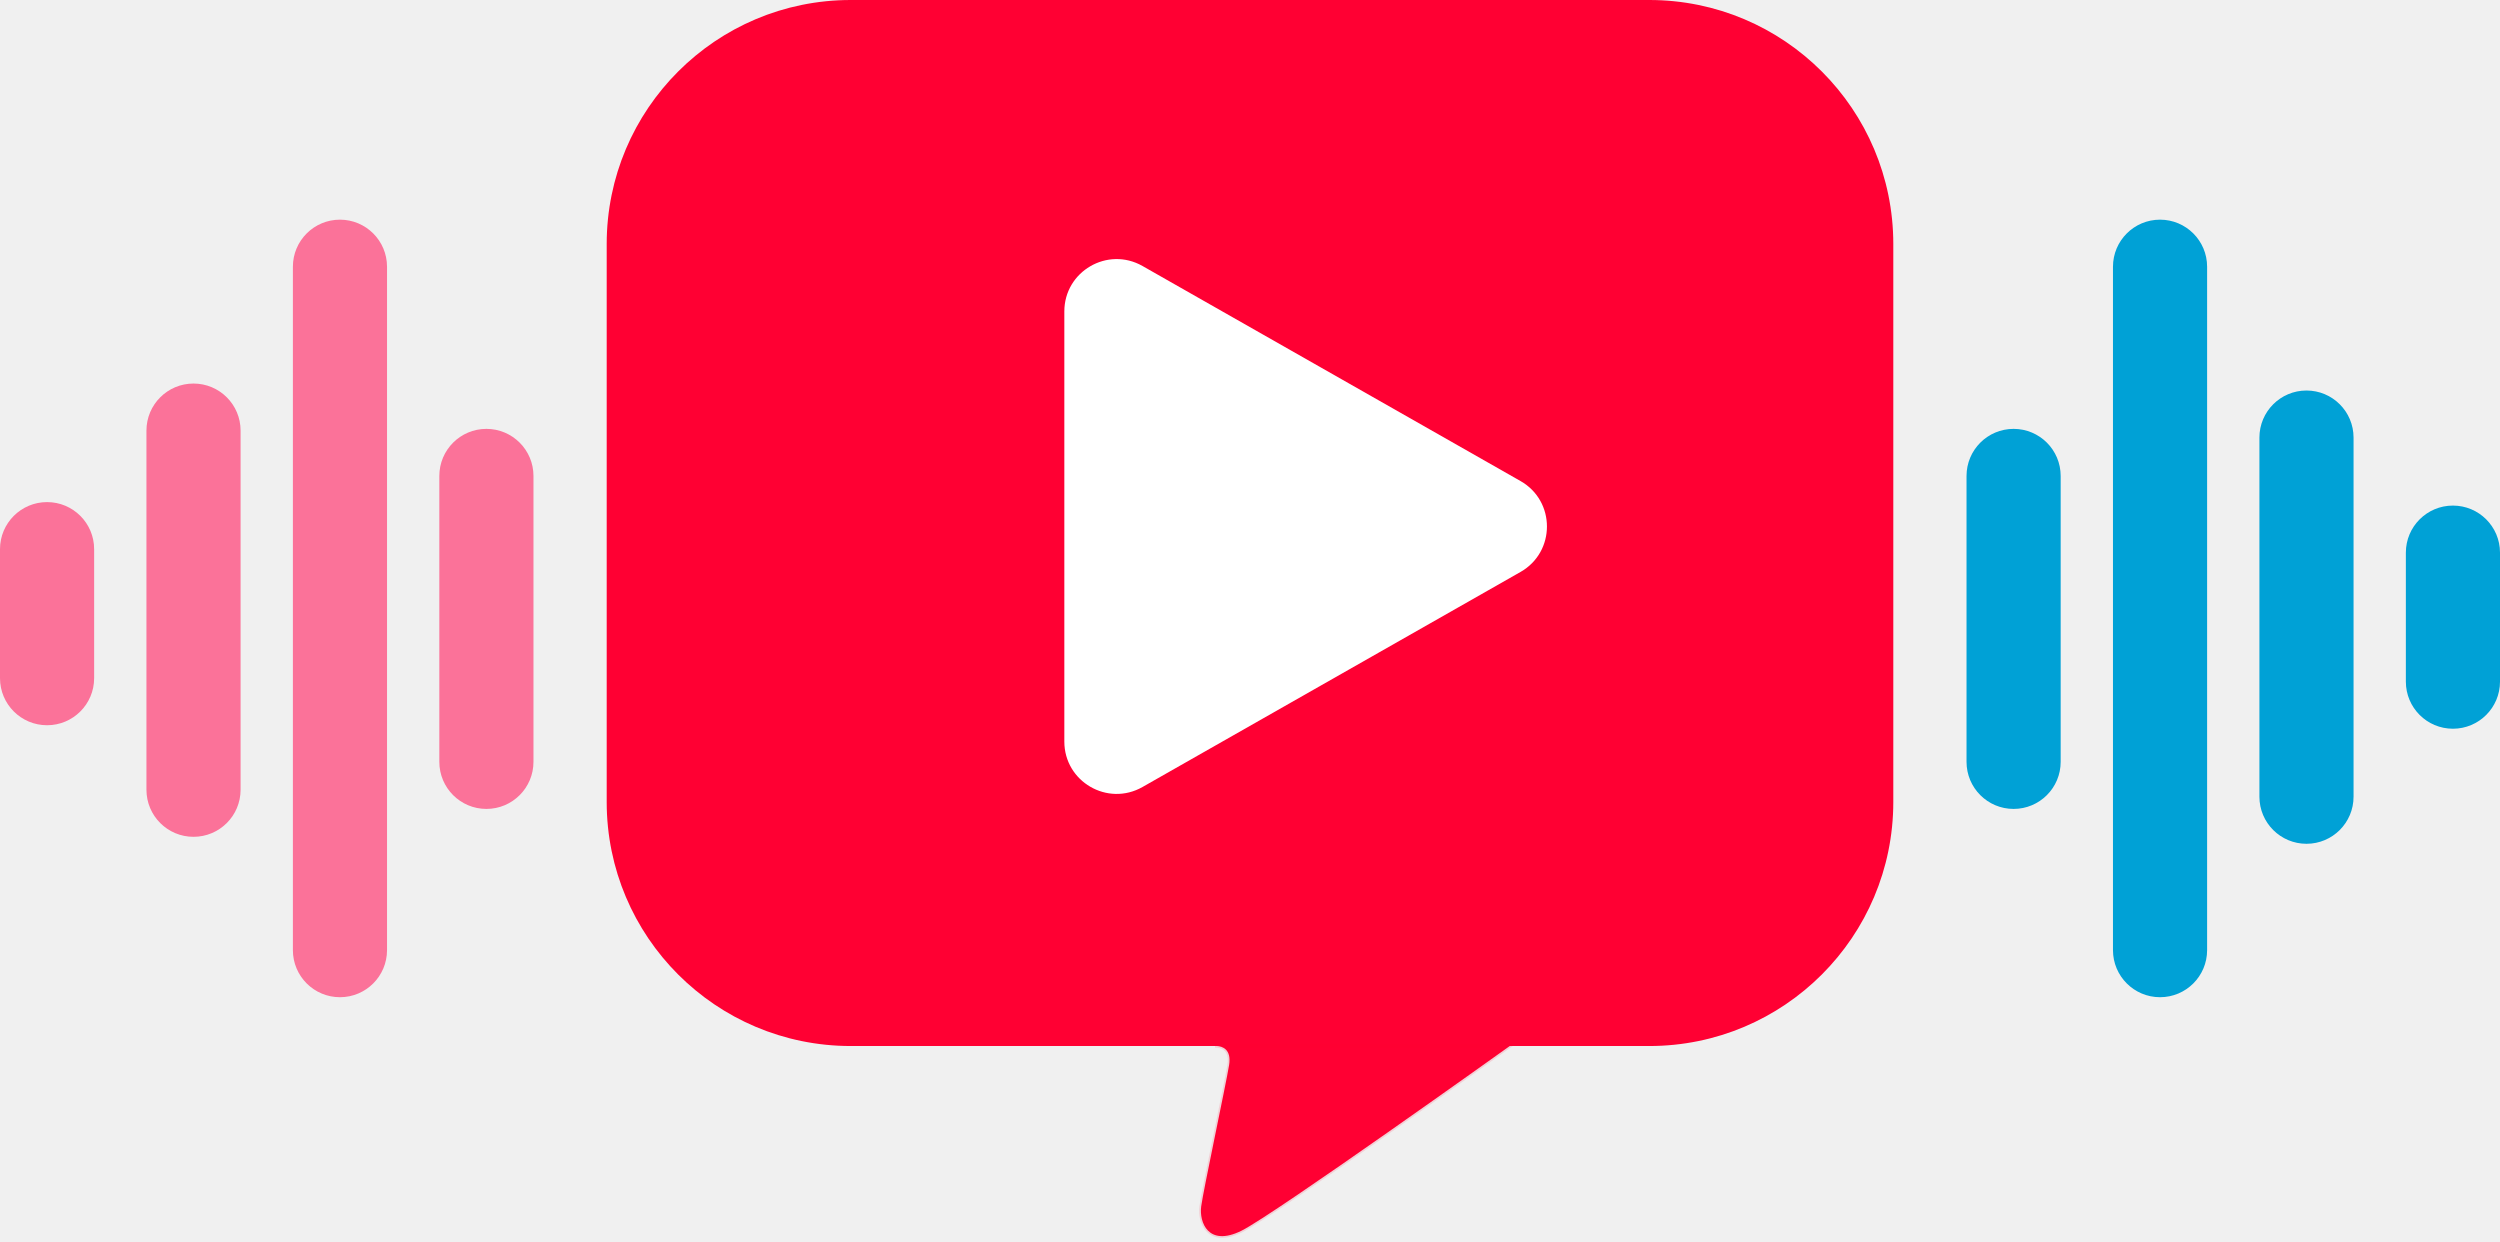
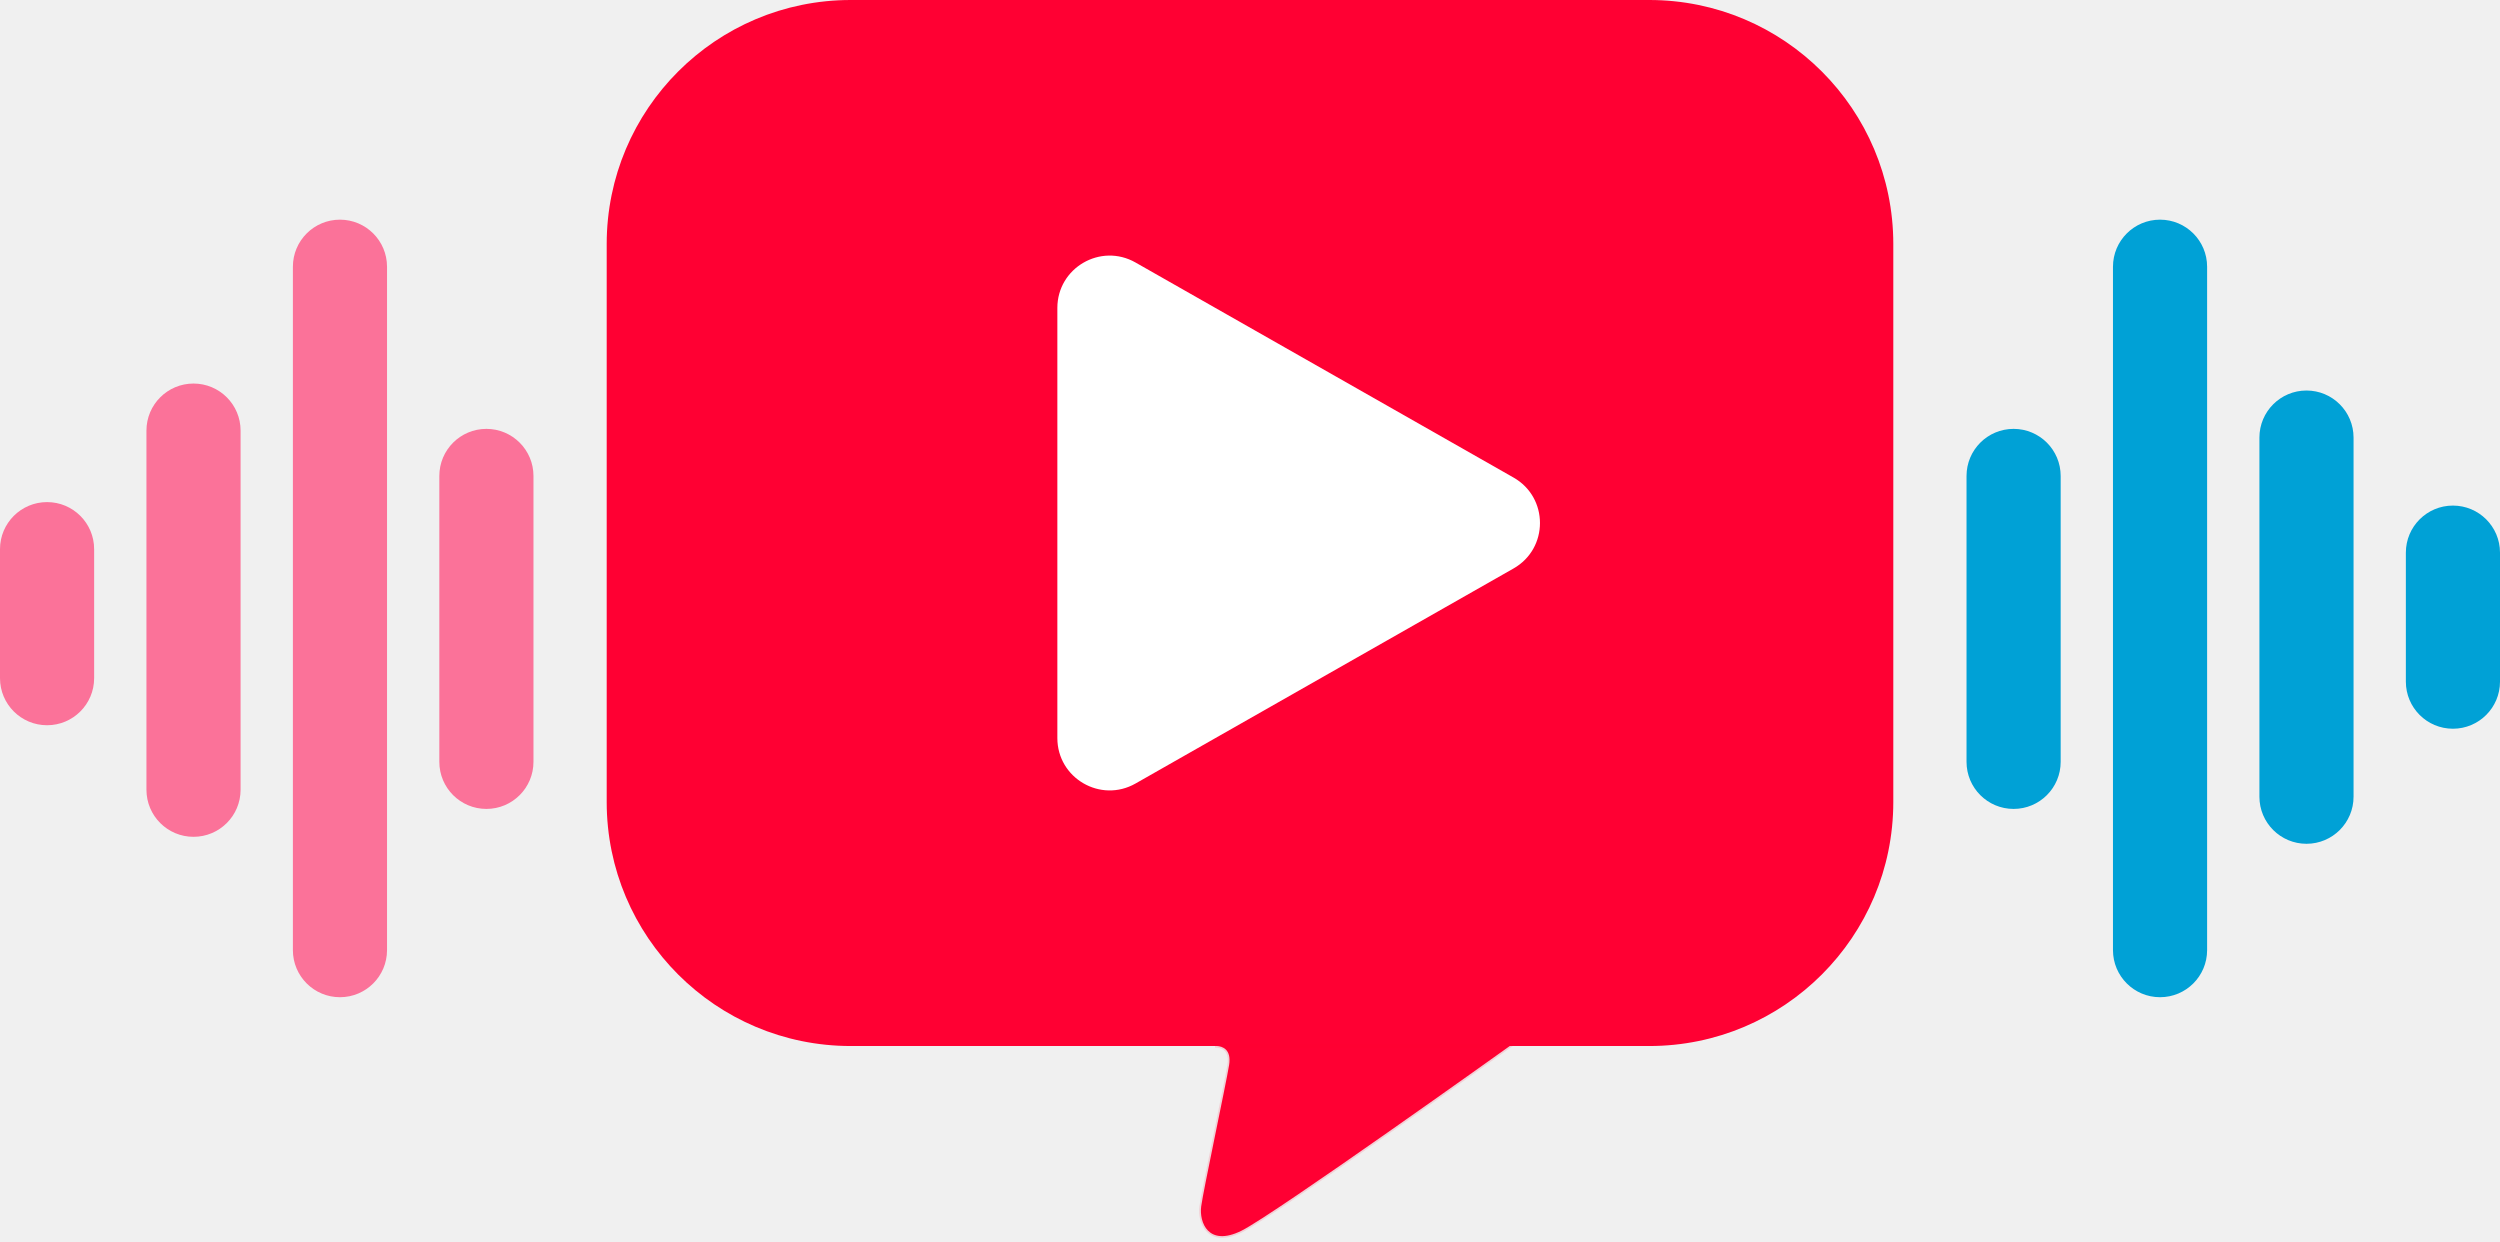
- <svg xmlns="http://www.w3.org/2000/svg" width="717" height="356" viewBox="0 0 717 356" fill="none" role="img" aria-label="YouDub icon">
+ <svg xmlns="http://www.w3.org/2000/svg" width="717" height="356" viewBox="0 0 717 356" fill="none">
  <rect x="174" width="369" height="300" rx="70" fill="#FF0033" />
-   <path d="M436.082 137.962C446.193 143.714 446.193 158.286 436.082 164.038L327.667 225.715C317.668 231.404 305.25 224.182 305.25 212.678V89.322C305.25 77.818 317.668 70.596 327.667 76.285L436.082 137.962Z" fill="white" />
+   <path d="M434.082 136.962C444.193 142.714 444.193 157.286 434.082 163.038L325.667 224.715C315.668 230.404 303.25 223.182 303.25 211.678V88.322C303.25 76.818 315.668 69.596 325.667 75.285L434.082 136.962Z" fill="white" />
  <path d="M348.5 300C348.5 300 348.73 299.977 349.081 300H433C433 300 365.25 348.453 356 353C346.482 357.679 343.904 350.5 344.5 346C345.096 341.5 351.5 311.5 352.5 305.5C353.286 300.786 350.367 300.084 349.081 300H348.5Z" fill="#FF0033" />
  <path d="M348.5 300C348.5 300 353.5 299.5 352.5 305.5C351.5 311.5 345.096 341.5 344.5 346C343.904 350.5 346.482 357.679 356 353C365.25 348.453 433 300 433 300H348.5Z" stroke="#FF0033" stroke-opacity="0.133" />
  <rect y="144" width="27" height="64" rx="13.5" fill="#FB7299" />
  <rect x="690" y="145" width="27" height="64" rx="13.5" fill="#00A1D6" />
  <rect x="126" y="123" width="27" height="109" rx="13.5" fill="#FB7299" />
  <rect x="564" y="123" width="27" height="109" rx="13.5" fill="#00A1D6" />
  <rect x="84" y="63" width="27" height="223" rx="13.5" fill="#FB7299" />
  <rect x="606" y="63" width="27" height="223" rx="13.5" fill="#00A1D6" />
  <rect x="42" y="110" width="27" height="130" rx="13.5" fill="#FB7299" />
  <rect x="648" y="112" width="27" height="130" rx="13.5" fill="#00A1D6" />
</svg>
